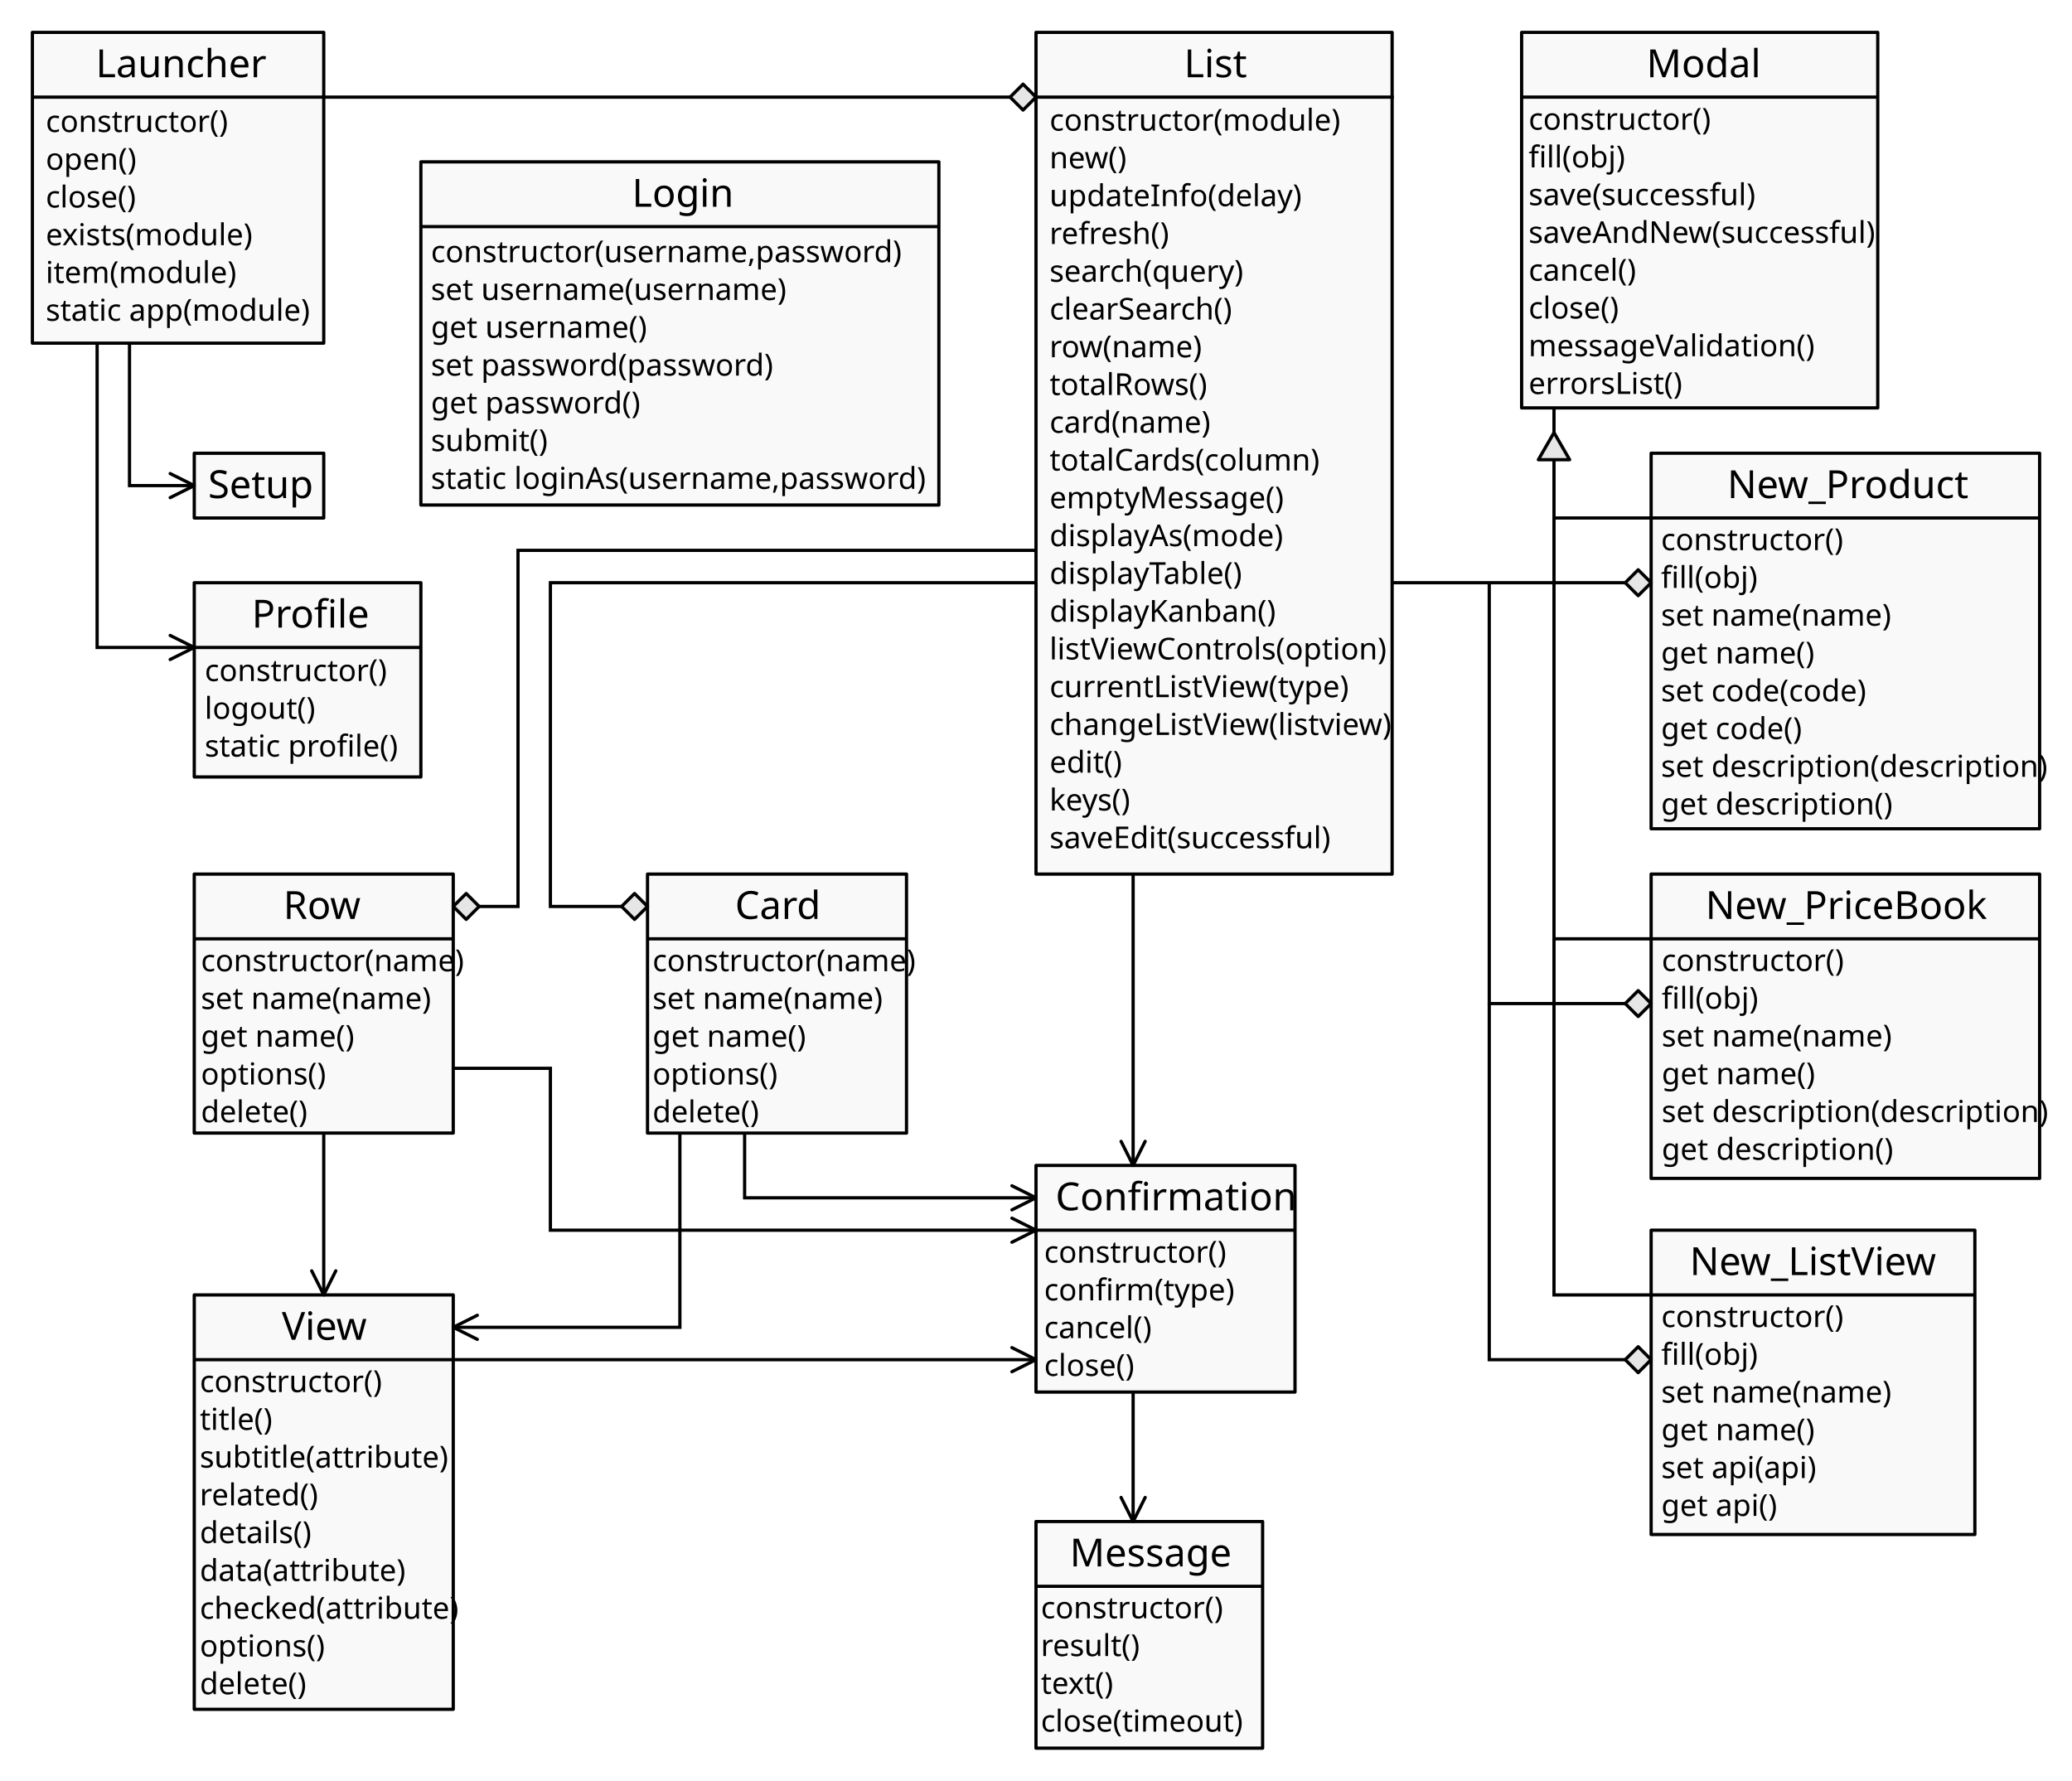
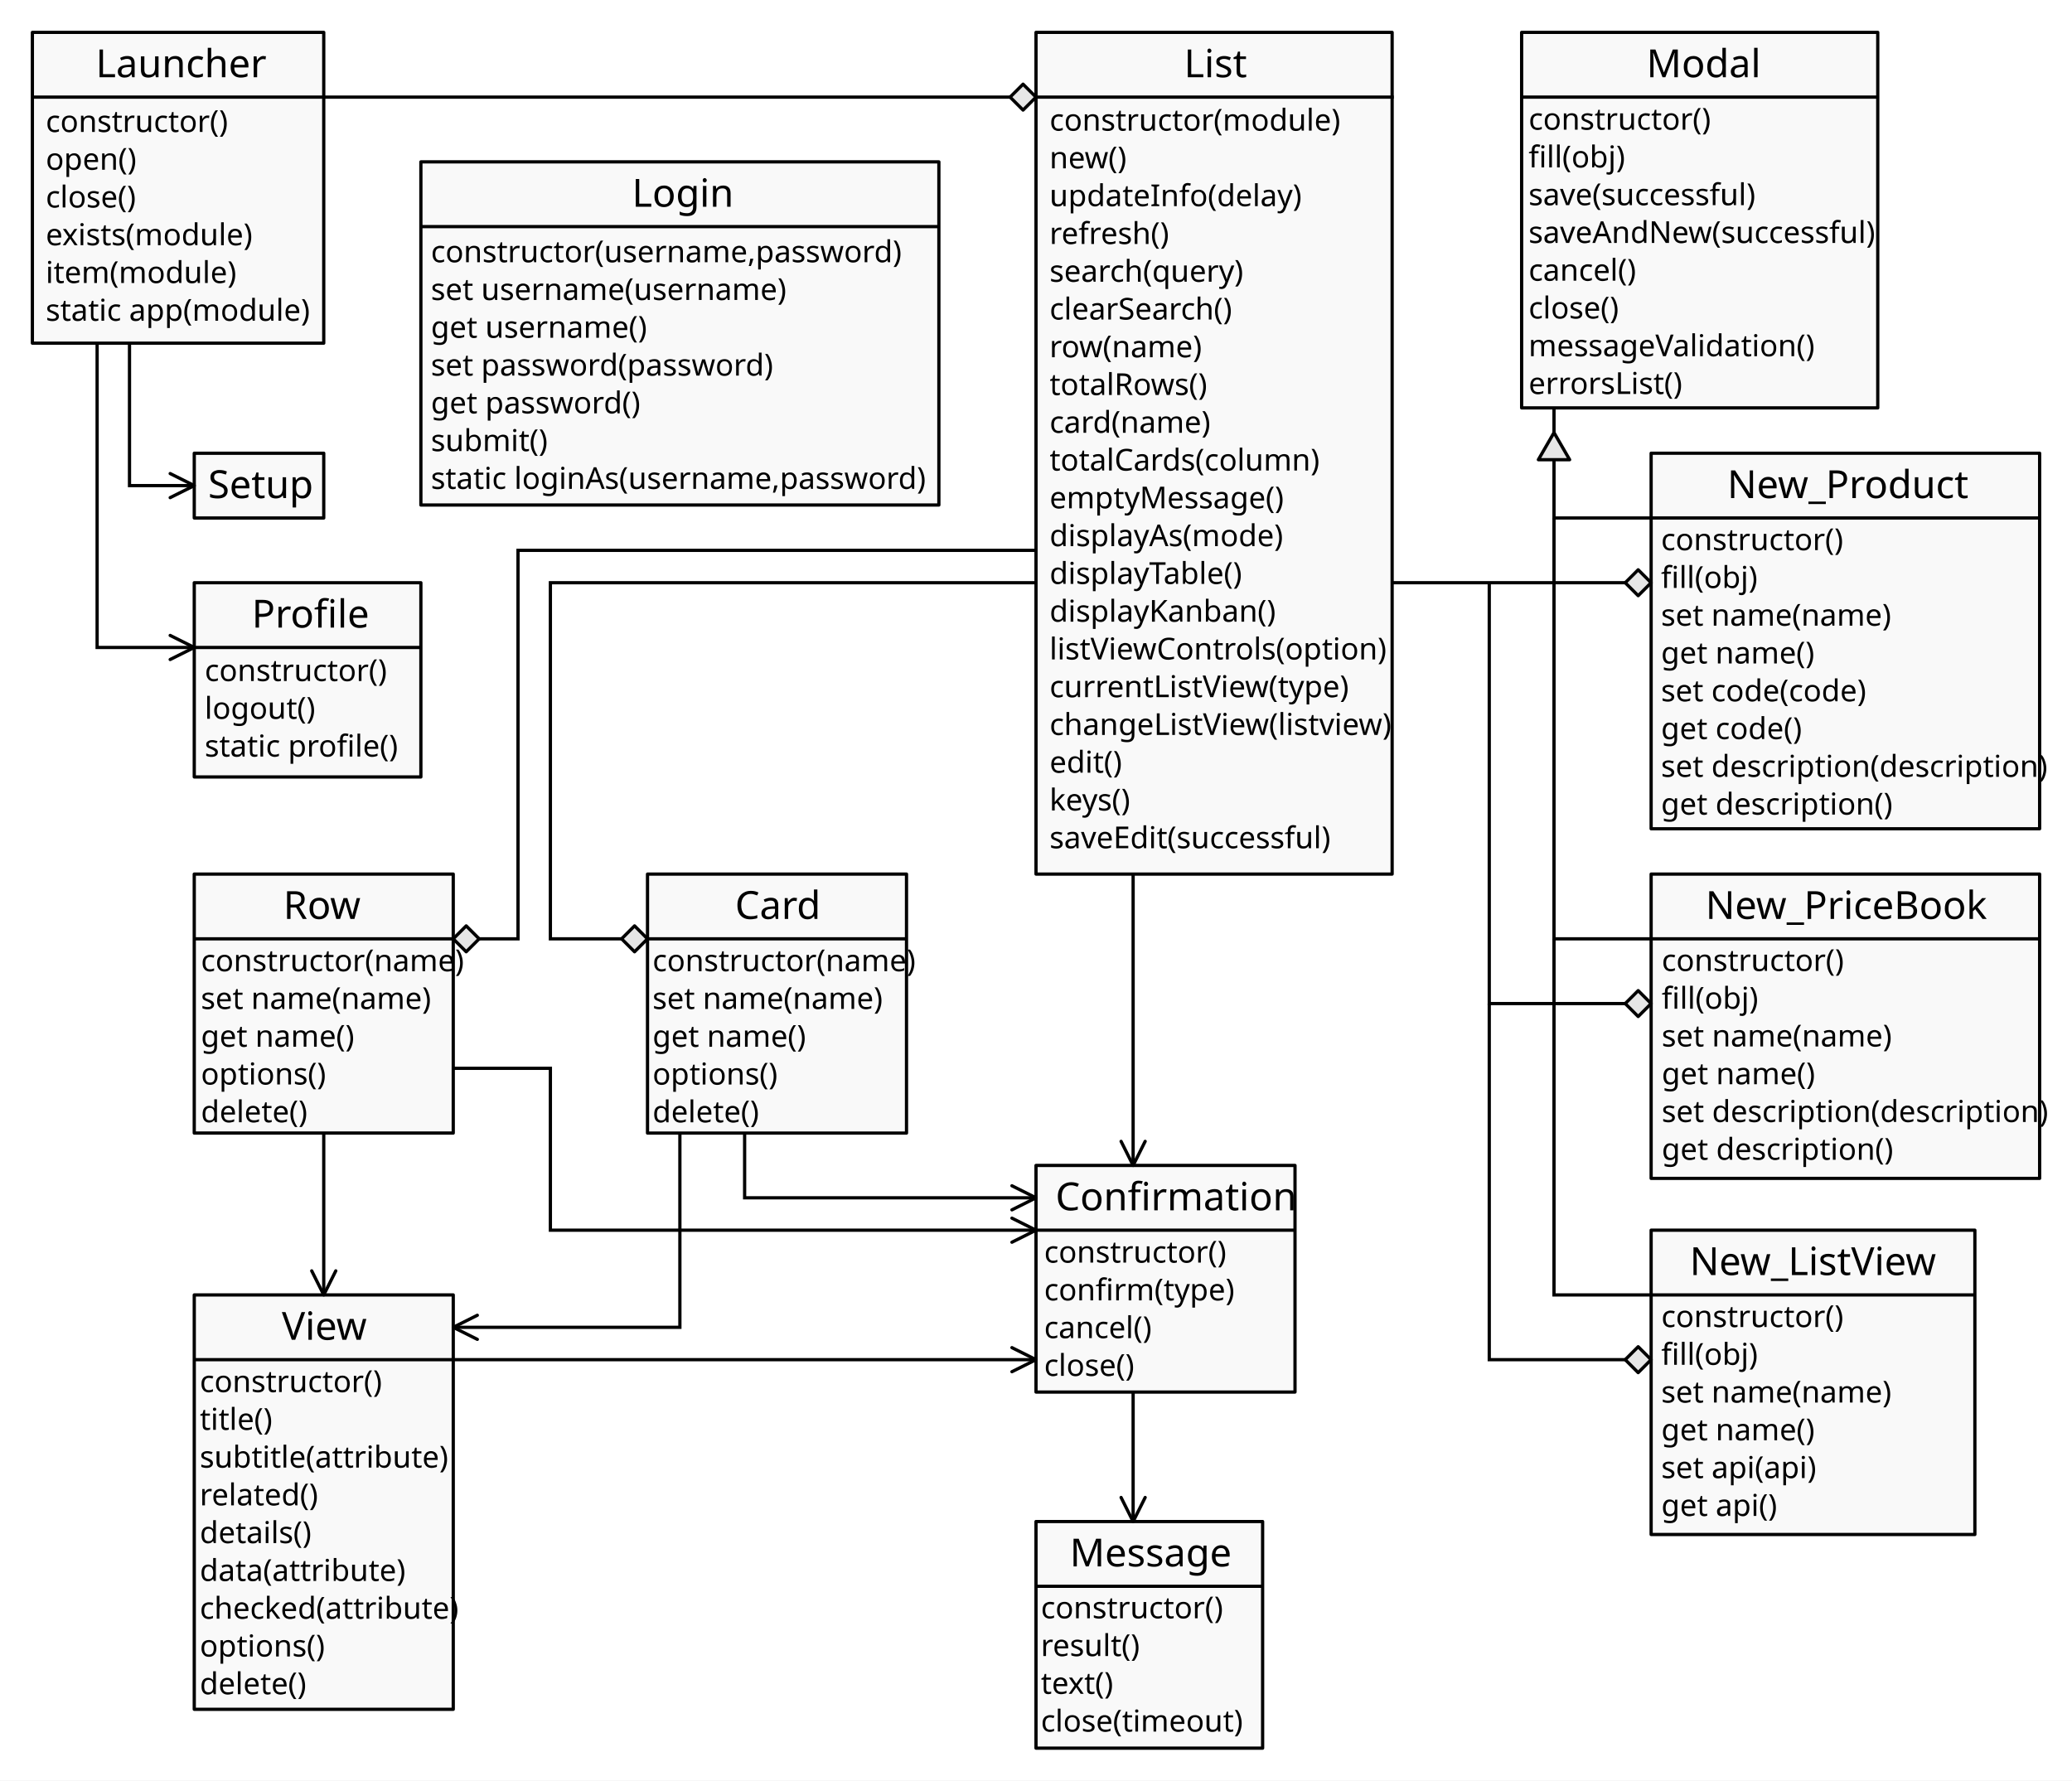
<svg xmlns="http://www.w3.org/2000/svg" width="640" height="550" viewBox="0 0 169.333 145.521" version="1.1" id="svg8">
  <defs id="defs2" />
  <g id="layer1" transform="translate(0,-151.4792)">
    <rect style="fill:#ffffff;fill-opacity:1;stroke:none;stroke-width:2.828;stroke-miterlimit:4;stroke-dasharray:none" id="rect53" width="169.333" height="145.521" x="0" y="151.479" />
  </g>
  <g id="layer2" transform="translate(0,119.0625)">
    <flowRoot xml:space="preserve" id="flowRoot909" style="font-style:normal;font-weight:normal;font-size:12px;line-height:1.25;font-family:sans-serif;letter-spacing:0px;word-spacing:0px;fill:#000000;fill-opacity:1;stroke:none">
      <flowRegion id="flowRegion911">
        <rect id="rect913" width="40" height="20" x="140" y="220" />
      </flowRegion>
      <flowPara id="flowPara915" />
    </flowRoot>
    <g id="g988" transform="translate(132.2917,-10.58334)" />
    <g id="g973" transform="translate(13.22916,-68.79167)" />
    <g transform="translate(47.625,-42.33334)" id="g1032" />
    <g id="g1130" transform="translate(-2.645838,21.16666)">
      <rect y="-103.187" x="18.521" height="5.292" width="10.583" id="rect1000" style="opacity:1;fill:#f9f9f9;fill-opacity:1;stroke:#000000;stroke-width:0.265;stroke-linecap:round;stroke-linejoin:round;stroke-miterlimit:4;stroke-dasharray:none;stroke-opacity:1" />
      <text id="text1004" y="-99.522" x="19.656" style="font-style:normal;font-weight:normal;font-size:3.175px;line-height:1.25;font-family:sans-serif;letter-spacing:0px;word-spacing:0px;fill:#000000;fill-opacity:1;stroke:none;stroke-width:0.265" xml:space="preserve">
        <tspan style="stroke-width:0.265" y="-99.522" x="19.656" id="tspan1002">Setup</tspan>
      </text>
    </g>
    <path id="path1501" d="m 127,-76.729 v 34.396 h 7.937" style="fill:none;stroke:#000000;stroke-width:0.265px;stroke-linecap:butt;stroke-linejoin:miter;stroke-opacity:1" />
    <g id="g1125" transform="translate(-2.645838,21.16666)">
      <rect y="-137.583" x="5.292" height="25.4" width="23.812" id="rect939" style="opacity:1;fill:#f9f9f9;fill-opacity:1;stroke:#000000;stroke-width:0.265;stroke-linecap:round;stroke-linejoin:round;stroke-miterlimit:4;stroke-dasharray:none;stroke-opacity:1" />
      <text id="text937" y="-133.918" x="10.47" style="font-style:normal;font-weight:normal;font-size:3.175px;line-height:1.25;font-family:sans-serif;letter-spacing:0px;word-spacing:0px;fill:#000000;fill-opacity:1;stroke:none;stroke-width:0.265" xml:space="preserve">
        <tspan style="stroke-width:0.265" y="-133.918" x="10.47" id="tspan935">Launcher</tspan>
      </text>
      <path style="fill:none;stroke:#000000;stroke-width:0.265px;stroke-linecap:butt;stroke-linejoin:miter;stroke-opacity:1" d="M 5.292,-132.292 H 29.104" id="path1068" />
      <text xml:space="preserve" style="font-style:normal;font-weight:normal;font-size:2.469px;line-height:1.25;font-family:sans-serif;letter-spacing:0px;word-spacing:0px;fill:#000000;fill-opacity:1;stroke:none;stroke-width:0.265" x="6.383" y="-129.447" id="text1056">
        <tspan id="tspan1054" x="6.383" y="-129.447" style="stroke-width:0.265">constructor()</tspan>
        <tspan x="6.383" y="-126.361" style="stroke-width:0.265" id="tspan1058">open()</tspan>
        <tspan x="6.383" y="-123.274" style="stroke-width:0.265" id="tspan1060">close()</tspan>
        <tspan x="6.383" y="-120.187" style="stroke-width:0.265" id="tspan1062">exists(module)</tspan>
        <tspan x="6.383" y="-117.1" style="stroke-width:0.265" id="tspan1064">item(module)</tspan>
        <tspan x="6.383" y="-114.013" style="stroke-width:0.265" id="tspan1066">static app(module)</tspan>
      </text>
    </g>
    <path style="fill:none;stroke:#000000;stroke-width:0.265px;stroke-linecap:butt;stroke-linejoin:miter;stroke-opacity:1" d="m 10.583,-91.017 v 11.642 h 5.292" id="path1070" />
    <g id="g1112" transform="translate(-2.645838,21.16666)">
      <rect y="-92.604" x="18.521" height="15.875" width="18.521" id="rect921" style="opacity:1;fill:#f9f9f9;fill-opacity:1;stroke:#000000;stroke-width:0.265;stroke-linecap:round;stroke-linejoin:round;stroke-miterlimit:4;stroke-dasharray:none;stroke-opacity:1" />
      <text id="text919" y="-88.939" x="23.217" style="font-style:normal;font-weight:normal;font-size:3.175px;line-height:1.25;font-family:sans-serif;letter-spacing:0px;word-spacing:0px;fill:#000000;fill-opacity:1;stroke:none;stroke-width:0.265" xml:space="preserve">
        <tspan style="stroke-width:0.265" y="-88.939" x="23.217" id="tspan917">Profile</tspan>
      </text>
      <text id="text1074" y="-84.573" x="19.375" style="font-style:normal;font-weight:normal;font-size:2.469px;line-height:1.25;font-family:sans-serif;letter-spacing:0px;word-spacing:0px;fill:#000000;fill-opacity:1;stroke:none;stroke-width:0.265" xml:space="preserve">
        <tspan style="stroke-width:0.265" y="-84.573" x="19.375" id="tspan1072">constructor()</tspan>
        <tspan id="tspan1076" style="stroke-width:0.265" y="-81.486" x="19.375">logout()</tspan>
        <tspan id="tspan1078" style="stroke-width:0.265" y="-78.4" x="19.375">static profile()</tspan>
      </text>
      <path id="path1080" d="M 18.521,-87.312 H 37.042" style="fill:none;stroke:#000000;stroke-width:0.265px;stroke-linecap:butt;stroke-linejoin:miter;stroke-opacity:1" />
    </g>
    <path style="fill:none;stroke:#000000;stroke-width:0.265px;stroke-linecap:butt;stroke-linejoin:miter;stroke-opacity:1" d="m 7.937,-91.017 v 24.871 h 7.938" id="path1082" />
    <g id="g1168" transform="translate(-7.937499,31.75)">
      <g transform="translate(-10.58334,-76.72917)" id="g978">
        <rect y="-60.854" x="52.917" height="28.046" width="42.333" id="rect963" style="opacity:1;fill:#f9f9f9;fill-opacity:1;stroke:#000000;stroke-width:0.265;stroke-linecap:round;stroke-linejoin:round;stroke-miterlimit:4;stroke-dasharray:none;stroke-opacity:1" />
        <text id="text961" y="-57.189" x="70.169" style="font-style:normal;font-weight:normal;font-size:3.175px;line-height:1.25;font-family:sans-serif;letter-spacing:0px;word-spacing:0px;fill:#000000;fill-opacity:1;stroke:none;stroke-width:0.265" xml:space="preserve">
          <tspan style="stroke-width:0.265" y="-57.189" x="70.169" id="tspan959">Login</tspan>
        </text>
      </g>
      <text id="text1139" y="-129.381" x="43.154" style="font-style:normal;font-weight:normal;font-size:2.469px;line-height:1.25;font-family:sans-serif;letter-spacing:0px;word-spacing:0px;fill:#000000;fill-opacity:1;stroke:none;stroke-width:0.265" xml:space="preserve">
        <tspan style="stroke-width:0.265" y="-129.381" x="43.154" id="tspan1137">constructor(username,password)</tspan>
        <tspan id="tspan1141" style="stroke-width:0.265" y="-126.294" x="43.154">set username(username)</tspan>
        <tspan id="tspan1143" style="stroke-width:0.265" y="-123.208" x="43.154">get username()</tspan>
        <tspan id="tspan1145" style="stroke-width:0.265" y="-120.121" x="43.154">set password(password)</tspan>
        <tspan id="tspan1147" style="stroke-width:0.265" y="-117.034" x="43.154">get password()</tspan>
        <tspan id="tspan1149" style="stroke-width:0.265" y="-113.947" x="43.154">submit()</tspan>
        <tspan id="tspan1151" style="stroke-width:0.265" y="-110.86" x="43.154">static loginAs(username,password)</tspan>
      </text>
      <path id="path1153" d="M 42.333,-132.292 H 84.667" style="fill:none;stroke:#000000;stroke-width:0.265px;stroke-linecap:butt;stroke-linejoin:miter;stroke-opacity:1" />
    </g>
    <g id="g1253" transform="translate(18.65313,21.16666)">
      <rect style="opacity:1;fill:#f9f9f9;fill-opacity:1;stroke:#000000;stroke-width:0.265;stroke-linecap:round;stroke-linejoin:round;stroke-miterlimit:4;stroke-dasharray:none;stroke-opacity:1" id="rect957" width="29.104" height="68.792" x="66.014" y="-137.583" />
      <text xml:space="preserve" style="font-style:normal;font-weight:normal;font-size:3.175px;line-height:1.25;font-family:sans-serif;letter-spacing:0px;word-spacing:0px;fill:#000000;fill-opacity:1;stroke:none;stroke-width:0.265" x="64.878" y="-65.127" id="text955" transform="translate(13.22916,-68.79167)">
        <tspan id="tspan953" x="64.878" y="-65.127" style="stroke-width:0.265">List</tspan>
      </text>
      <path id="path1222" d="M 52.917,-63.5 H 82.021" style="fill:none;stroke:#000000;stroke-width:0.265px;stroke-linecap:butt;stroke-linejoin:miter;stroke-opacity:1" transform="translate(13.22916,-68.79167)" />
      <text id="text1174" y="-129.552" x="67.121" style="font-style:normal;font-weight:normal;font-size:2.469px;line-height:1.25;font-family:sans-serif;letter-spacing:0px;word-spacing:0px;fill:#000000;fill-opacity:1;stroke:none;stroke-width:0.265" xml:space="preserve">
        <tspan style="stroke-width:0.265" y="-129.552" x="67.121" id="tspan1172">constructor(module)</tspan>
        <tspan id="tspan1176" style="stroke-width:0.265" y="-126.465" x="67.121">new()</tspan>
        <tspan id="tspan1180" style="stroke-width:0.265" y="-123.379" x="67.121">updateInfo(delay)</tspan>
        <tspan id="tspan1186" style="stroke-width:0.265" y="-120.292" x="67.121">refresh()</tspan>
        <tspan id="tspan1190" style="stroke-width:0.265" y="-117.205" x="67.121">search(query)</tspan>
        <tspan id="tspan1192" style="stroke-width:0.265" y="-114.118" x="67.121">clearSearch()</tspan>
        <tspan id="tspan1194" style="stroke-width:0.265" y="-111.031" x="67.121">row(name)</tspan>
        <tspan id="tspan1196" style="stroke-width:0.265" y="-107.945" x="67.121">totalRows()</tspan>
        <tspan id="tspan1198" style="stroke-width:0.265" y="-104.858" x="67.121">card(name)</tspan>
        <tspan id="tspan1200" style="stroke-width:0.265" y="-101.771" x="67.121">totalCards(column)</tspan>
        <tspan id="tspan1202" style="stroke-width:0.265" y="-98.684" x="67.121">emptyMessage()</tspan>
        <tspan id="tspan1204" style="stroke-width:0.265" y="-95.597" x="67.121">displayAs(mode)</tspan>
        <tspan id="tspan1206" style="stroke-width:0.265" y="-92.511" x="67.121">displayTable()</tspan>
        <tspan id="tspan1208" style="stroke-width:0.265" y="-89.424" x="67.121">displayKanban()</tspan>
        <tspan id="tspan1210" style="stroke-width:0.265" y="-86.337" x="67.121">listViewControls(option)</tspan>
        <tspan id="tspan1212" style="stroke-width:0.265" y="-83.25" x="67.121">currentListView(type)</tspan>
        <tspan id="tspan1214" style="stroke-width:0.265" y="-80.163" x="67.121">changeListView(listview)</tspan>
        <tspan id="tspan1216" style="stroke-width:0.265" y="-77.077" x="67.121">edit()</tspan>
        <tspan id="tspan1218" style="stroke-width:0.265" y="-73.99" x="67.121">keys()</tspan>
        <tspan id="tspan1220" style="stroke-width:0.265" y="-70.903" x="67.121">saveEdit(successful)</tspan>
      </text>
    </g>
    <path style="fill:none;stroke:#000000;stroke-width:0.265px;stroke-linecap:butt;stroke-linejoin:miter;stroke-opacity:1" d="m 26.458,-111.125 58.211,-1e-5" id="path1255" />
    <rect style="opacity:1;fill:#e6e6e6;fill-opacity:1;stroke:#000000;stroke-width:0.265;stroke-linecap:round;stroke-linejoin:round;stroke-miterlimit:4;stroke-dasharray:none;stroke-opacity:1" id="rect1257" width="1.497" height="1.497" x="136.949" y="-20.206" transform="rotate(-45)" />
    <g id="g1634" transform="translate(31.75,21.16666)">
      <rect style="opacity:1;fill:#f9f9f9;fill-opacity:1;stroke:#000000;stroke-width:0.265;stroke-linecap:round;stroke-linejoin:round;stroke-miterlimit:4;stroke-dasharray:none;stroke-opacity:1" id="rect1026" width="31.75" height="30.692" x="103.188" y="-103.188" />
      <text xml:space="preserve" style="font-style:normal;font-weight:normal;font-size:3.175px;line-height:1.25;font-family:sans-serif;letter-spacing:0px;word-spacing:0px;fill:#000000;fill-opacity:1;stroke:none;stroke-width:0.265" x="109.406" y="-99.522" id="text1030">
        <tspan id="tspan1028" x="109.406" y="-99.522" style="stroke-width:0.265">New_Product</tspan>
      </text>
      <path id="path1289" d="m 103.188,-97.896 h 31.75" style="fill:none;stroke:#000000;stroke-width:0.265px;stroke-linecap:butt;stroke-linejoin:miter;stroke-opacity:1" />
      <text id="text1261" y="-95.265" x="103.997" style="font-style:normal;font-weight:normal;font-size:2.469px;line-height:1.25;font-family:sans-serif;letter-spacing:0px;word-spacing:0px;fill:#000000;fill-opacity:1;stroke:none;stroke-width:0.265" xml:space="preserve">
        <tspan style="stroke-width:0.265" y="-95.265" x="103.997" id="tspan1259">constructor()</tspan>
        <tspan id="tspan1263" style="stroke-width:0.265" y="-92.178" x="103.997">fill(obj)</tspan>
        <tspan id="tspan1265" style="stroke-width:0.265" y="-89.091" x="103.997">set name(name)</tspan>
        <tspan id="tspan1267" style="stroke-width:0.265" y="-86.004" x="103.997">get name()</tspan>
        <tspan id="tspan1269" style="stroke-width:0.265" y="-82.917" x="103.997">set code(code)</tspan>
        <tspan id="tspan1271" style="stroke-width:0.265" y="-79.831" x="103.997">get code()</tspan>
        <tspan id="tspan1273" style="stroke-width:0.265" y="-76.744" x="103.997">set description(description)</tspan>
        <tspan id="tspan1287" style="stroke-width:0.265" y="-73.657" x="103.997">get description()</tspan>
      </text>
    </g>
    <path style="fill:none;stroke:#000000;stroke-width:0.265px;stroke-linecap:butt;stroke-linejoin:miter;stroke-opacity:1" d="m 127,-85.725 1e-5,8.996 h 7.937" id="path1318" />
    <path style="opacity:1;fill:#e6e6e6;fill-opacity:1;stroke:#000000;stroke-width:0.265;stroke-linecap:round;stroke-linejoin:round;stroke-miterlimit:4;stroke-dasharray:none;stroke-opacity:1" id="path1316" d="m 125.722,-81.492 0.639,-1.107 0.639,-1.107 0.639,1.107 0.639,1.107 -1.278,0 z" />
    <path style="fill:none;stroke:#000000;stroke-width:0.265px;stroke-linecap:butt;stroke-linejoin:miter;stroke-opacity:1" d="m 113.769,-71.438 21.169,1e-5" id="path1255-3" />
    <rect style="opacity:1;fill:#e6e6e6;fill-opacity:1;stroke:#000000;stroke-width:0.265;stroke-linecap:round;stroke-linejoin:round;stroke-miterlimit:4;stroke-dasharray:none;stroke-opacity:1" id="rect1257-6" width="1.497" height="1.497" x="144.432" y="43.405" transform="rotate(-45)" />
    <g id="g1559" transform="translate(31.75,21.16666)">
      <g transform="translate(55.56251,-68.79167)" id="g993">
        <rect y="-68.792" x="37.042" height="30.692" width="29.104" id="rect945" style="opacity:1;fill:#f9f9f9;fill-opacity:1;stroke:#000000;stroke-width:0.265;stroke-linecap:round;stroke-linejoin:round;stroke-miterlimit:4;stroke-dasharray:none;stroke-opacity:1" />
        <text id="text943" y="-65.127" x="47.242" style="font-style:normal;font-weight:normal;font-size:3.175px;line-height:1.25;font-family:sans-serif;letter-spacing:0px;word-spacing:0px;fill:#000000;fill-opacity:1;stroke:none;stroke-width:0.265" xml:space="preserve">
          <tspan style="stroke-width:0.265" y="-65.127" x="47.242" id="tspan941">Modal</tspan>
        </text>
      </g>
      <text xml:space="preserve" style="font-style:normal;font-weight:normal;font-size:2.469px;line-height:1.25;font-family:sans-serif;letter-spacing:0px;word-spacing:0px;fill:#000000;fill-opacity:1;stroke:none;stroke-width:0.265" x="93.172" y="-129.636" id="text1261-7">
        <tspan x="93.172" y="-129.636" style="stroke-width:0.265" id="tspan1277-7">constructor()</tspan>
        <tspan id="tspan1451" x="93.172" y="-126.549" style="stroke-width:0.265">fill(obj)</tspan>
        <tspan id="tspan1449" x="93.172" y="-123.462" style="stroke-width:0.265">save(successful)</tspan>
        <tspan x="93.172" y="-120.376" style="stroke-width:0.265" id="tspan1279-0">saveAndNew(successful)</tspan>
        <tspan x="93.172" y="-117.289" style="stroke-width:0.265" id="tspan1281-9">cancel()</tspan>
        <tspan x="93.172" y="-114.202" style="stroke-width:0.265" id="tspan1283-3">close()</tspan>
        <tspan x="93.172" y="-111.115" style="stroke-width:0.265" id="tspan1285-6">messageValidation()</tspan>
        <tspan x="93.172" y="-108.028" style="stroke-width:0.265" id="tspan1287-0">errorsList()</tspan>
      </text>
      <path id="path1453" d="m 92.604,-132.292 c 29.104,0 29.104,0 29.104,0" style="fill:none;stroke:#000000;stroke-width:0.265px;stroke-linecap:butt;stroke-linejoin:miter;stroke-opacity:1" />
    </g>
    <g id="g1654" transform="translate(31.75,21.16666)">
      <rect y="-68.792" x="103.188" height="24.871" width="31.75" id="rect1034" style="opacity:1;fill:#f9f9f9;fill-opacity:1;stroke:#000000;stroke-width:0.265;stroke-linecap:round;stroke-linejoin:round;stroke-miterlimit:4;stroke-dasharray:none;stroke-opacity:1" />
      <text id="text1038" y="-65.127" x="107.625" style="font-style:normal;font-weight:normal;font-size:3.175px;line-height:1.25;font-family:sans-serif;letter-spacing:0px;word-spacing:0px;fill:#000000;fill-opacity:1;stroke:none;stroke-width:0.265" xml:space="preserve">
        <tspan style="stroke-width:0.265" y="-65.127" x="107.625" id="tspan1036">New_PriceBook</tspan>
      </text>
      <g id="g1606">
        <g id="g1594">
          <g id="g1583">
            <text id="text1261-6" y="-60.877" x="104.05" style="font-style:normal;font-weight:normal;font-size:2.469px;line-height:1.25;font-family:sans-serif;letter-spacing:0px;word-spacing:0px;fill:#000000;fill-opacity:1;stroke:none;stroke-width:0.265" xml:space="preserve">
              <tspan style="stroke-width:0.265" y="-60.877" x="104.05" id="tspan1259-2">constructor()</tspan>
              <tspan id="tspan1263-6" style="stroke-width:0.265" y="-57.79" x="104.05">fill(obj)</tspan>
              <tspan id="tspan1265-1" style="stroke-width:0.265" y="-54.703" x="104.05">set name(name)</tspan>
              <tspan id="tspan1267-8" style="stroke-width:0.265" y="-51.617" x="104.05">get name()</tspan>
              <tspan id="tspan1273-2" style="stroke-width:0.265" y="-48.53" x="104.05">set description(description)</tspan>
              <tspan id="tspan1287-02" style="stroke-width:0.265" y="-45.443" x="104.05">get description()</tspan>
            </text>
            <path style="fill:none;stroke:#000000;stroke-width:0.265px;stroke-linecap:butt;stroke-linejoin:miter;stroke-opacity:1" d="m 103.188,-63.5 h 31.75" id="path1499" />
          </g>
        </g>
      </g>
    </g>
    <g id="g1573" transform="translate(31.75,21.16666)">
      <g transform="translate(15.875,44.97916)" id="g1135">
        <rect y="-84.667" x="87.313" height="24.871" width="26.458" id="rect1042" style="opacity:1;fill:#f9f9f9;fill-opacity:1;stroke:#000000;stroke-width:0.265;stroke-linecap:round;stroke-linejoin:round;stroke-miterlimit:4;stroke-dasharray:none;stroke-opacity:1" />
        <text id="text1046" y="-81.002" x="90.459" style="font-style:normal;font-weight:normal;font-size:3.175px;line-height:1.25;font-family:sans-serif;letter-spacing:0px;word-spacing:0px;fill:#000000;fill-opacity:1;stroke:none;stroke-width:0.265" xml:space="preserve">
          <tspan style="stroke-width:0.265" y="-81.002" x="90.459" id="tspan1044">New_ListView</tspan>
        </text>
      </g>
      <text id="text1515" y="-31.773" x="104.017" style="font-style:normal;font-weight:normal;font-size:2.469px;line-height:1.25;font-family:sans-serif;letter-spacing:0px;word-spacing:0px;fill:#000000;fill-opacity:1;stroke:none;stroke-width:0.265" xml:space="preserve">
        <tspan style="stroke-width:0.265" y="-31.773" x="104.017" id="tspan1503">constructor()</tspan>
        <tspan id="tspan1505" style="stroke-width:0.265" y="-28.686" x="104.017">fill(obj)</tspan>
        <tspan id="tspan1507" style="stroke-width:0.265" y="-25.599" x="104.017">set name(name)</tspan>
        <tspan id="tspan1509" style="stroke-width:0.265" y="-22.513" x="104.017">get name()</tspan>
        <tspan id="tspan1513" style="stroke-width:0.265" y="-19.426" x="104.017">set api(api)</tspan>
        <tspan id="tspan1519" style="stroke-width:0.265" y="-16.339" x="104.017">get api()</tspan>
      </text>
      <path id="path1521" d="m 103.188,-34.396 h 26.458" style="fill:none;stroke:#000000;stroke-width:0.265px;stroke-linecap:butt;stroke-linejoin:miter;stroke-opacity:1" />
    </g>
    <path style="fill:none;stroke:#000000;stroke-width:0.265px;stroke-linecap:butt;stroke-linejoin:miter;stroke-opacity:1" d="m 127,-42.333 v 29.104 h 7.937" id="path1523" />
    <path id="path1525" d="m 134.938,-7.938 -13.229,3e-6 v -29.104" style="fill:none;stroke:#000000;stroke-width:0.265px;stroke-linecap:butt;stroke-linejoin:miter;stroke-opacity:1" />
    <rect transform="rotate(-45)" y="88.306" x="99.531" height="1.497" width="1.497" id="rect1527" style="opacity:1;fill:#e6e6e6;fill-opacity:1;stroke:#000000;stroke-width:0.265;stroke-linecap:round;stroke-linejoin:round;stroke-miterlimit:4;stroke-dasharray:none;stroke-opacity:1" />
    <path style="fill:none;stroke:#000000;stroke-width:0.265px;stroke-linecap:butt;stroke-linejoin:miter;stroke-opacity:1" d="m 134.938,-37.042 -13.229,4e-6 v -34.396" id="path1529" />
    <rect style="opacity:1;fill:#e6e6e6;fill-opacity:1;stroke:#000000;stroke-width:0.265;stroke-linecap:round;stroke-linejoin:round;stroke-miterlimit:4;stroke-dasharray:none;stroke-opacity:1" id="rect1531" width="1.497" height="1.497" x="120.111" y="67.726" transform="rotate(-45)" />
    <g id="g1692" transform="translate(-76.72917,84.66667)">
      <g transform="translate(108.4792,-23.8125)" id="g983">
        <rect y="-84.667" x="52.917" height="18.521" width="21.167" id="rect933" style="opacity:1;fill:#f9f9f9;fill-opacity:1;stroke:#000000;stroke-width:0.265;stroke-linecap:round;stroke-linejoin:round;stroke-miterlimit:4;stroke-dasharray:none;stroke-opacity:1" />
        <text id="text931" y="-81.002" x="54.516" style="font-style:normal;font-weight:normal;font-size:3.175px;line-height:1.25;font-family:sans-serif;letter-spacing:0px;word-spacing:0px;fill:#000000;fill-opacity:1;stroke:none;stroke-width:0.265" xml:space="preserve">
          <tspan style="stroke-width:0.265" y="-81.002" x="54.516" id="tspan929">Confirmation</tspan>
        </text>
      </g>
      <text id="text1535" y="-100.542" x="162.058" style="font-style:normal;font-weight:normal;font-size:2.469px;line-height:1.25;font-family:sans-serif;letter-spacing:0px;word-spacing:0px;fill:#000000;fill-opacity:1;stroke:none;stroke-width:0.265" xml:space="preserve">
        <tspan style="stroke-width:0.265" y="-100.542" x="162.058" id="tspan1533">constructor()</tspan>
        <tspan id="tspan1537" style="stroke-width:0.265" y="-97.455" x="162.058">confirm(type)</tspan>
        <tspan id="tspan1539" style="stroke-width:0.265" y="-94.368" x="162.058">cancel()</tspan>
        <tspan id="tspan1541" style="stroke-width:0.265" y="-91.281" x="162.058">close()</tspan>
      </text>
      <path id="path1543" d="M 161.396,-103.188 H 182.562" style="fill:none;stroke:#000000;stroke-width:0.265px;stroke-linecap:butt;stroke-linejoin:miter;stroke-opacity:1" />
    </g>
    <g id="g1734" transform="translate(-84.66667,76.72916)">
      <rect style="opacity:1;fill:#f9f9f9;fill-opacity:1;stroke:#000000;stroke-width:0.265;stroke-linecap:round;stroke-linejoin:round;stroke-miterlimit:4;stroke-dasharray:none;stroke-opacity:1" id="rect951" width="18.521" height="18.521" x="169.333" y="-71.438" />
      <text xml:space="preserve" style="font-style:normal;font-weight:normal;font-size:3.175px;line-height:1.25;font-family:sans-serif;letter-spacing:0px;word-spacing:0px;fill:#000000;fill-opacity:1;stroke:none;stroke-width:0.265" x="172.089" y="-67.772" id="text949">
        <tspan id="tspan947" x="172.089" y="-67.772" style="stroke-width:0.265">Message</tspan>
      </text>
      <text id="text1658" y="-63.533" x="169.73" style="font-style:normal;font-weight:normal;font-size:2.469px;line-height:1.25;font-family:sans-serif;letter-spacing:0px;word-spacing:0px;fill:#000000;fill-opacity:1;stroke:none;stroke-width:0.265" xml:space="preserve">
        <tspan style="stroke-width:0.265" y="-63.533" x="169.73" id="tspan1656">constructor()</tspan>
        <tspan id="tspan1660" style="stroke-width:0.265" y="-60.446" x="169.73">result()</tspan>
        <tspan id="tspan1662" style="stroke-width:0.265" y="-57.359" x="169.73">text()</tspan>
        <tspan id="tspan1664" style="stroke-width:0.265" y="-54.273" x="169.73">close(timeout)</tspan>
      </text>
      <path id="path1666" d="m 169.333,-66.146 c 18.521,0 18.521,0 18.521,0" style="fill:none;stroke:#000000;stroke-width:0.265px;stroke-linecap:butt;stroke-linejoin:miter;stroke-opacity:1" />
    </g>
    <g id="g1773" transform="translate(-66.14583,-5.29167)">
      <g id="g1014" transform="translate(44.97917,60.85417)">
        <rect y="-68.792" x="37.042" height="33.867" width="21.167" id="rect1008" style="opacity:1;fill:#f9f9f9;fill-opacity:1;stroke:#000000;stroke-width:0.265;stroke-linecap:round;stroke-linejoin:round;stroke-miterlimit:4;stroke-dasharray:none;stroke-opacity:1" />
        <text id="text1012" y="-65.127" x="44.198" style="font-style:normal;font-weight:normal;font-size:3.175px;line-height:1.25;font-family:sans-serif;letter-spacing:0px;word-spacing:0px;fill:#000000;fill-opacity:1;stroke:none;stroke-width:0.265" xml:space="preserve">
          <tspan style="stroke-width:0.265" y="-65.127" x="44.198" id="tspan1010">View</tspan>
        </text>
      </g>
      <text id="text1738" y="3.6007441e-06" x="82.471" style="font-style:normal;font-weight:normal;font-size:2.469px;line-height:1.25;font-family:sans-serif;letter-spacing:0px;word-spacing:0px;fill:#000000;fill-opacity:1;stroke:none;stroke-width:0.265" xml:space="preserve">
        <tspan style="stroke-width:0.265" y="3.6007441e-06" x="82.471" id="tspan1736">constructor()</tspan>
        <tspan id="tspan1740" style="stroke-width:0.265" y="3.087" x="82.471">title()</tspan>
        <tspan id="tspan1742" style="stroke-width:0.265" y="6.174" x="82.471">subtitle(attribute)</tspan>
        <tspan id="tspan1744" style="stroke-width:0.265" y="9.26" x="82.471">related()</tspan>
        <tspan id="tspan1746" style="stroke-width:0.265" y="12.347" x="82.471">details()</tspan>
        <tspan id="tspan1748" style="stroke-width:0.265" y="15.434" x="82.471">data(attribute)</tspan>
        <tspan id="tspan1750" style="stroke-width:0.265" y="18.521" x="82.471">checked(attribute)</tspan>
        <tspan id="tspan1752" style="stroke-width:0.265" y="21.608" x="82.471">options()</tspan>
        <tspan id="tspan1754" style="stroke-width:0.265" y="24.694" x="82.471">delete()</tspan>
      </text>
      <path id="path1756" d="M 82.021,-2.646 H 103.188" style="fill:none;stroke:#000000;stroke-width:0.265px;stroke-linecap:butt;stroke-linejoin:miter;stroke-opacity:1" />
    </g>
    <g id="g1019" transform="translate(-7.937498,37.04167)">
      <rect y="-84.667" x="23.812" height="21.167" width="21.167" id="rect102" style="opacity:1;fill:#f9f9f9;fill-opacity:1;stroke:#000000;stroke-width:0.265;stroke-linecap:round;stroke-linejoin:round;stroke-miterlimit:4;stroke-dasharray:none;stroke-opacity:1" />
      <text id="text100" y="-81.002" x="31.084" style="font-style:normal;font-weight:normal;font-size:3.175px;line-height:1.25;font-family:sans-serif;letter-spacing:0px;word-spacing:0px;fill:#000000;fill-opacity:1;stroke:none;stroke-width:0.265" xml:space="preserve">
        <tspan style="stroke-width:0.265" y="-81.002" x="31.084" id="tspan98">Row</tspan>
      </text>
    </g>
    <text xml:space="preserve" style="font-style:normal;font-weight:normal;font-size:2.469px;line-height:1.25;font-family:sans-serif;letter-spacing:0px;word-spacing:0px;fill:#000000;fill-opacity:1;stroke:none;stroke-width:0.265" x="16.418" y="-39.688" id="text1777">
      <tspan id="tspan1775" x="16.418" y="-39.688" style="stroke-width:0.265">constructor(name)</tspan>
      <tspan x="16.418" y="-36.601" style="stroke-width:0.265" id="tspan1779">set name(name)</tspan>
      <tspan x="16.418" y="-33.514" style="stroke-width:0.265" id="tspan1781">get name()</tspan>
      <tspan x="16.418" y="-30.427" style="stroke-width:0.265" id="tspan1783">options()</tspan>
      <tspan x="16.418" y="-27.34" style="stroke-width:0.265" id="tspan1785">delete()</tspan>
    </text>
    <path style="fill:none;stroke:#000000;stroke-width:0.265px;stroke-linecap:butt;stroke-linejoin:miter;stroke-opacity:1" d="m 15.875,-42.333 21.167,-2e-6" id="path1787" />
    <g id="g1853" transform="translate(18.52084,-13.22917)">
      <g transform="translate(-2.645837,42.33333)" id="g968">
        <rect y="-76.729" x="37.042" height="21.167" width="21.167" id="rect927" style="opacity:1;fill:#f9f9f9;fill-opacity:1;stroke:#000000;stroke-width:0.265;stroke-linecap:round;stroke-linejoin:round;stroke-miterlimit:4;stroke-dasharray:none;stroke-opacity:1" />
        <text id="text925" y="-73.064" x="44.203" style="font-style:normal;font-weight:normal;font-size:3.175px;line-height:1.25;font-family:sans-serif;letter-spacing:0px;word-spacing:0px;fill:#000000;fill-opacity:1;stroke:none;stroke-width:0.265" xml:space="preserve">
          <tspan style="stroke-width:0.265" y="-73.064" x="44.203" id="tspan923">Card</tspan>
        </text>
      </g>
      <text xml:space="preserve" style="font-style:normal;font-weight:normal;font-size:2.469px;line-height:1.25;font-family:sans-serif;letter-spacing:0px;word-spacing:0px;fill:#000000;fill-opacity:1;stroke:none;stroke-width:0.265" x="34.806" y="-26.458" id="text1812">
        <tspan id="tspan1802" x="34.806" y="-26.458" style="stroke-width:0.265">constructor(name)</tspan>
        <tspan x="34.806" y="-23.372" style="stroke-width:0.265" id="tspan1804">set name(name)</tspan>
        <tspan x="34.806" y="-20.285" style="stroke-width:0.265" id="tspan1806">get name()</tspan>
        <tspan x="34.806" y="-17.198" style="stroke-width:0.265" id="tspan1808">options()</tspan>
        <tspan x="34.806" y="-14.111" style="stroke-width:0.265" id="tspan1810">delete()</tspan>
      </text>
      <path id="path1814" d="M 34.396,-29.104 H 55.563" style="fill:none;stroke:#000000;stroke-width:0.265px;stroke-linecap:butt;stroke-linejoin:miter;stroke-opacity:1" />
    </g>
-     <path style="fill:none;stroke:#000000;stroke-width:0.265px;stroke-linecap:butt;stroke-linejoin:miter;stroke-opacity:1" d="m 37.042,-44.979 5.292,-1.3e-5 V -74.083 H 84.667" id="path1255-3-3" />
-     <rect style="opacity:1;fill:#e6e6e6;fill-opacity:1;stroke:#000000;stroke-width:0.265;stroke-linecap:round;stroke-linejoin:round;stroke-miterlimit:4;stroke-dasharray:none;stroke-opacity:1" id="rect1257-6-7" width="1.497" height="1.497" x="-59.494" y="4.116" transform="rotate(135)" />
-     <path style="fill:none;stroke:#000000;stroke-width:0.265px;stroke-linecap:butt;stroke-linejoin:miter;stroke-opacity:1" d="m 52.917,-44.979 -7.937,1.1e-5 V -71.438 H 84.667" id="path1255-3-5" />
-     <rect style="opacity:1;fill:#e6e6e6;fill-opacity:1;stroke:#000000;stroke-width:0.265;stroke-linecap:round;stroke-linejoin:round;stroke-miterlimit:4;stroke-dasharray:none;stroke-opacity:1" id="rect1257-6-9" width="1.497" height="1.497" x="67.726" y="4.116" transform="rotate(-45)" />
+     <path style="fill:none;stroke:#000000;stroke-width:0.265px;stroke-linecap:butt;stroke-linejoin:miter;stroke-opacity:1" d="m 37.042,-42.333 5.292,-1.3e-5 0,-31.75 H 84.667" id="path1255-3-3" />
+     <rect style="opacity:1;fill:#e6e6e6;fill-opacity:1;stroke:#000000;stroke-width:0.265;stroke-linecap:round;stroke-linejoin:round;stroke-miterlimit:4;stroke-dasharray:none;stroke-opacity:1" id="rect1257-6-7" width="1.497" height="1.497" x="-57.623" y="2.245" transform="rotate(135)" />
+     <path style="fill:none;stroke:#000000;stroke-width:0.265px;stroke-linecap:butt;stroke-linejoin:miter;stroke-opacity:1" d="m 52.917,-42.333 -7.937,1.1e-5 0,-29.104 H 84.667" id="path1255-3-5" />
+     <rect style="opacity:1;fill:#e6e6e6;fill-opacity:1;stroke:#000000;stroke-width:0.265;stroke-linecap:round;stroke-linejoin:round;stroke-miterlimit:4;stroke-dasharray:none;stroke-opacity:1" id="rect1257-6-9" width="1.497" height="1.497" x="65.855" y="5.987" transform="rotate(-45)" />
    <path style="fill:none;stroke:#000000;stroke-width:0.265px;stroke-linecap:butt;stroke-linejoin:miter;stroke-opacity:1" d="m 26.458,-26.458 c 0,13.229 0,13.229 0,13.229" id="path1891" />
    <path style="fill:none;stroke:#000000;stroke-width:0.265px;stroke-linecap:butt;stroke-linejoin:miter;stroke-opacity:1" d="m 55.563,-26.458 v 15.875 H 37.042" id="path1893" />
    <path style="fill:none;stroke:#000000;stroke-width:0.265px;stroke-linecap:butt;stroke-linejoin:miter;stroke-opacity:1" d="M 92.604,-5.292 V 5.292" id="path1895" />
    <path style="fill:none;stroke:#000000;stroke-width:0.265px;stroke-linecap:butt;stroke-linejoin:miter;stroke-opacity:1" d="M 37.042,-7.938 H 84.667" id="path1897" />
    <path style="fill:none;stroke:#000000;stroke-width:0.265px;stroke-linecap:butt;stroke-linejoin:miter;stroke-opacity:1" d="m 37.042,-31.75 7.938,-10e-7 10e-7,13.229 H 84.667" id="path1901" />
    <path style="fill:none;stroke:#000000;stroke-width:0.265px;stroke-linecap:butt;stroke-linejoin:miter;stroke-opacity:1" d="m 92.604,-47.625 v 23.812" id="path1903" />
    <path style="fill:none;stroke:#000000;stroke-width:0.265px;stroke-linecap:butt;stroke-linejoin:miter;stroke-opacity:1" d="M 84.667,-21.167 H 60.854 v -5.292" id="path1905" />
    <path style="fill:none;stroke:#000000;stroke-width:0.265;stroke-linecap:round;stroke-linejoin:round;stroke-miterlimit:4;stroke-dasharray:none;stroke-opacity:1" d="m 13.907,-80.359 c 1.968,0.984 1.968,0.984 1.968,0.984 l -1.968,0.984" id="path1907" />
    <path style="fill:none;stroke:#000000;stroke-width:0.265;stroke-linecap:round;stroke-linejoin:round;stroke-miterlimit:4;stroke-dasharray:none;stroke-opacity:1" d="m 13.907,-67.13 c 1.968,0.984 1.968,0.984 1.968,0.984 l -1.968,0.984" id="path1907-2" />
    <path style="fill:none;stroke:#000000;stroke-width:0.265;stroke-linecap:round;stroke-linejoin:round;stroke-miterlimit:4;stroke-dasharray:none;stroke-opacity:1" d="m 93.588,-25.781 c -0.984,1.968 -0.984,1.968 -0.984,1.968 l -0.984,-1.968" id="path1907-28" />
    <path style="fill:none;stroke:#000000;stroke-width:0.265;stroke-linecap:round;stroke-linejoin:round;stroke-miterlimit:4;stroke-dasharray:none;stroke-opacity:1" d="m 93.588,3.324 c -0.984,1.968 -0.984,1.968 -0.984,1.968 l -0.984,-1.968" id="path1907-28-9" />
    <path style="fill:none;stroke:#000000;stroke-width:0.265;stroke-linecap:round;stroke-linejoin:round;stroke-miterlimit:4;stroke-dasharray:none;stroke-opacity:1" d="m 82.699,-22.151 c 1.968,0.984 1.968,0.984 1.968,0.984 l -1.968,0.984" id="path1907-28-7" />
    <path id="path1960" d="m 82.699,-19.505 c 1.968,0.984 1.968,0.984 1.968,0.984 l -1.968,0.984" style="fill:none;stroke:#000000;stroke-width:0.265;stroke-linecap:round;stroke-linejoin:round;stroke-miterlimit:4;stroke-dasharray:none;stroke-opacity:1" />
    <path style="fill:none;stroke:#000000;stroke-width:0.265;stroke-linecap:round;stroke-linejoin:round;stroke-miterlimit:4;stroke-dasharray:none;stroke-opacity:1" d="m 82.699,-8.922 c 1.968,0.984 1.968,0.984 1.968,0.984 l -1.968,0.984" id="path1962" />
    <path style="fill:none;stroke:#000000;stroke-width:0.265;stroke-linecap:round;stroke-linejoin:round;stroke-miterlimit:4;stroke-dasharray:none;stroke-opacity:1" d="m 27.442,-15.197 c -0.984,1.968 -0.984,1.968 -0.984,1.968 l -0.984,-1.968" id="path1907-28-3" />
    <path style="fill:none;stroke:#000000;stroke-width:0.265;stroke-linecap:round;stroke-linejoin:round;stroke-miterlimit:4;stroke-dasharray:none;stroke-opacity:1" d="m 39.01,-9.599 c -1.968,-0.984 -1.968,-0.984 -1.968,-0.984 l 1.968,-0.984" id="path1907-28-6" />
  </g>
</svg>
